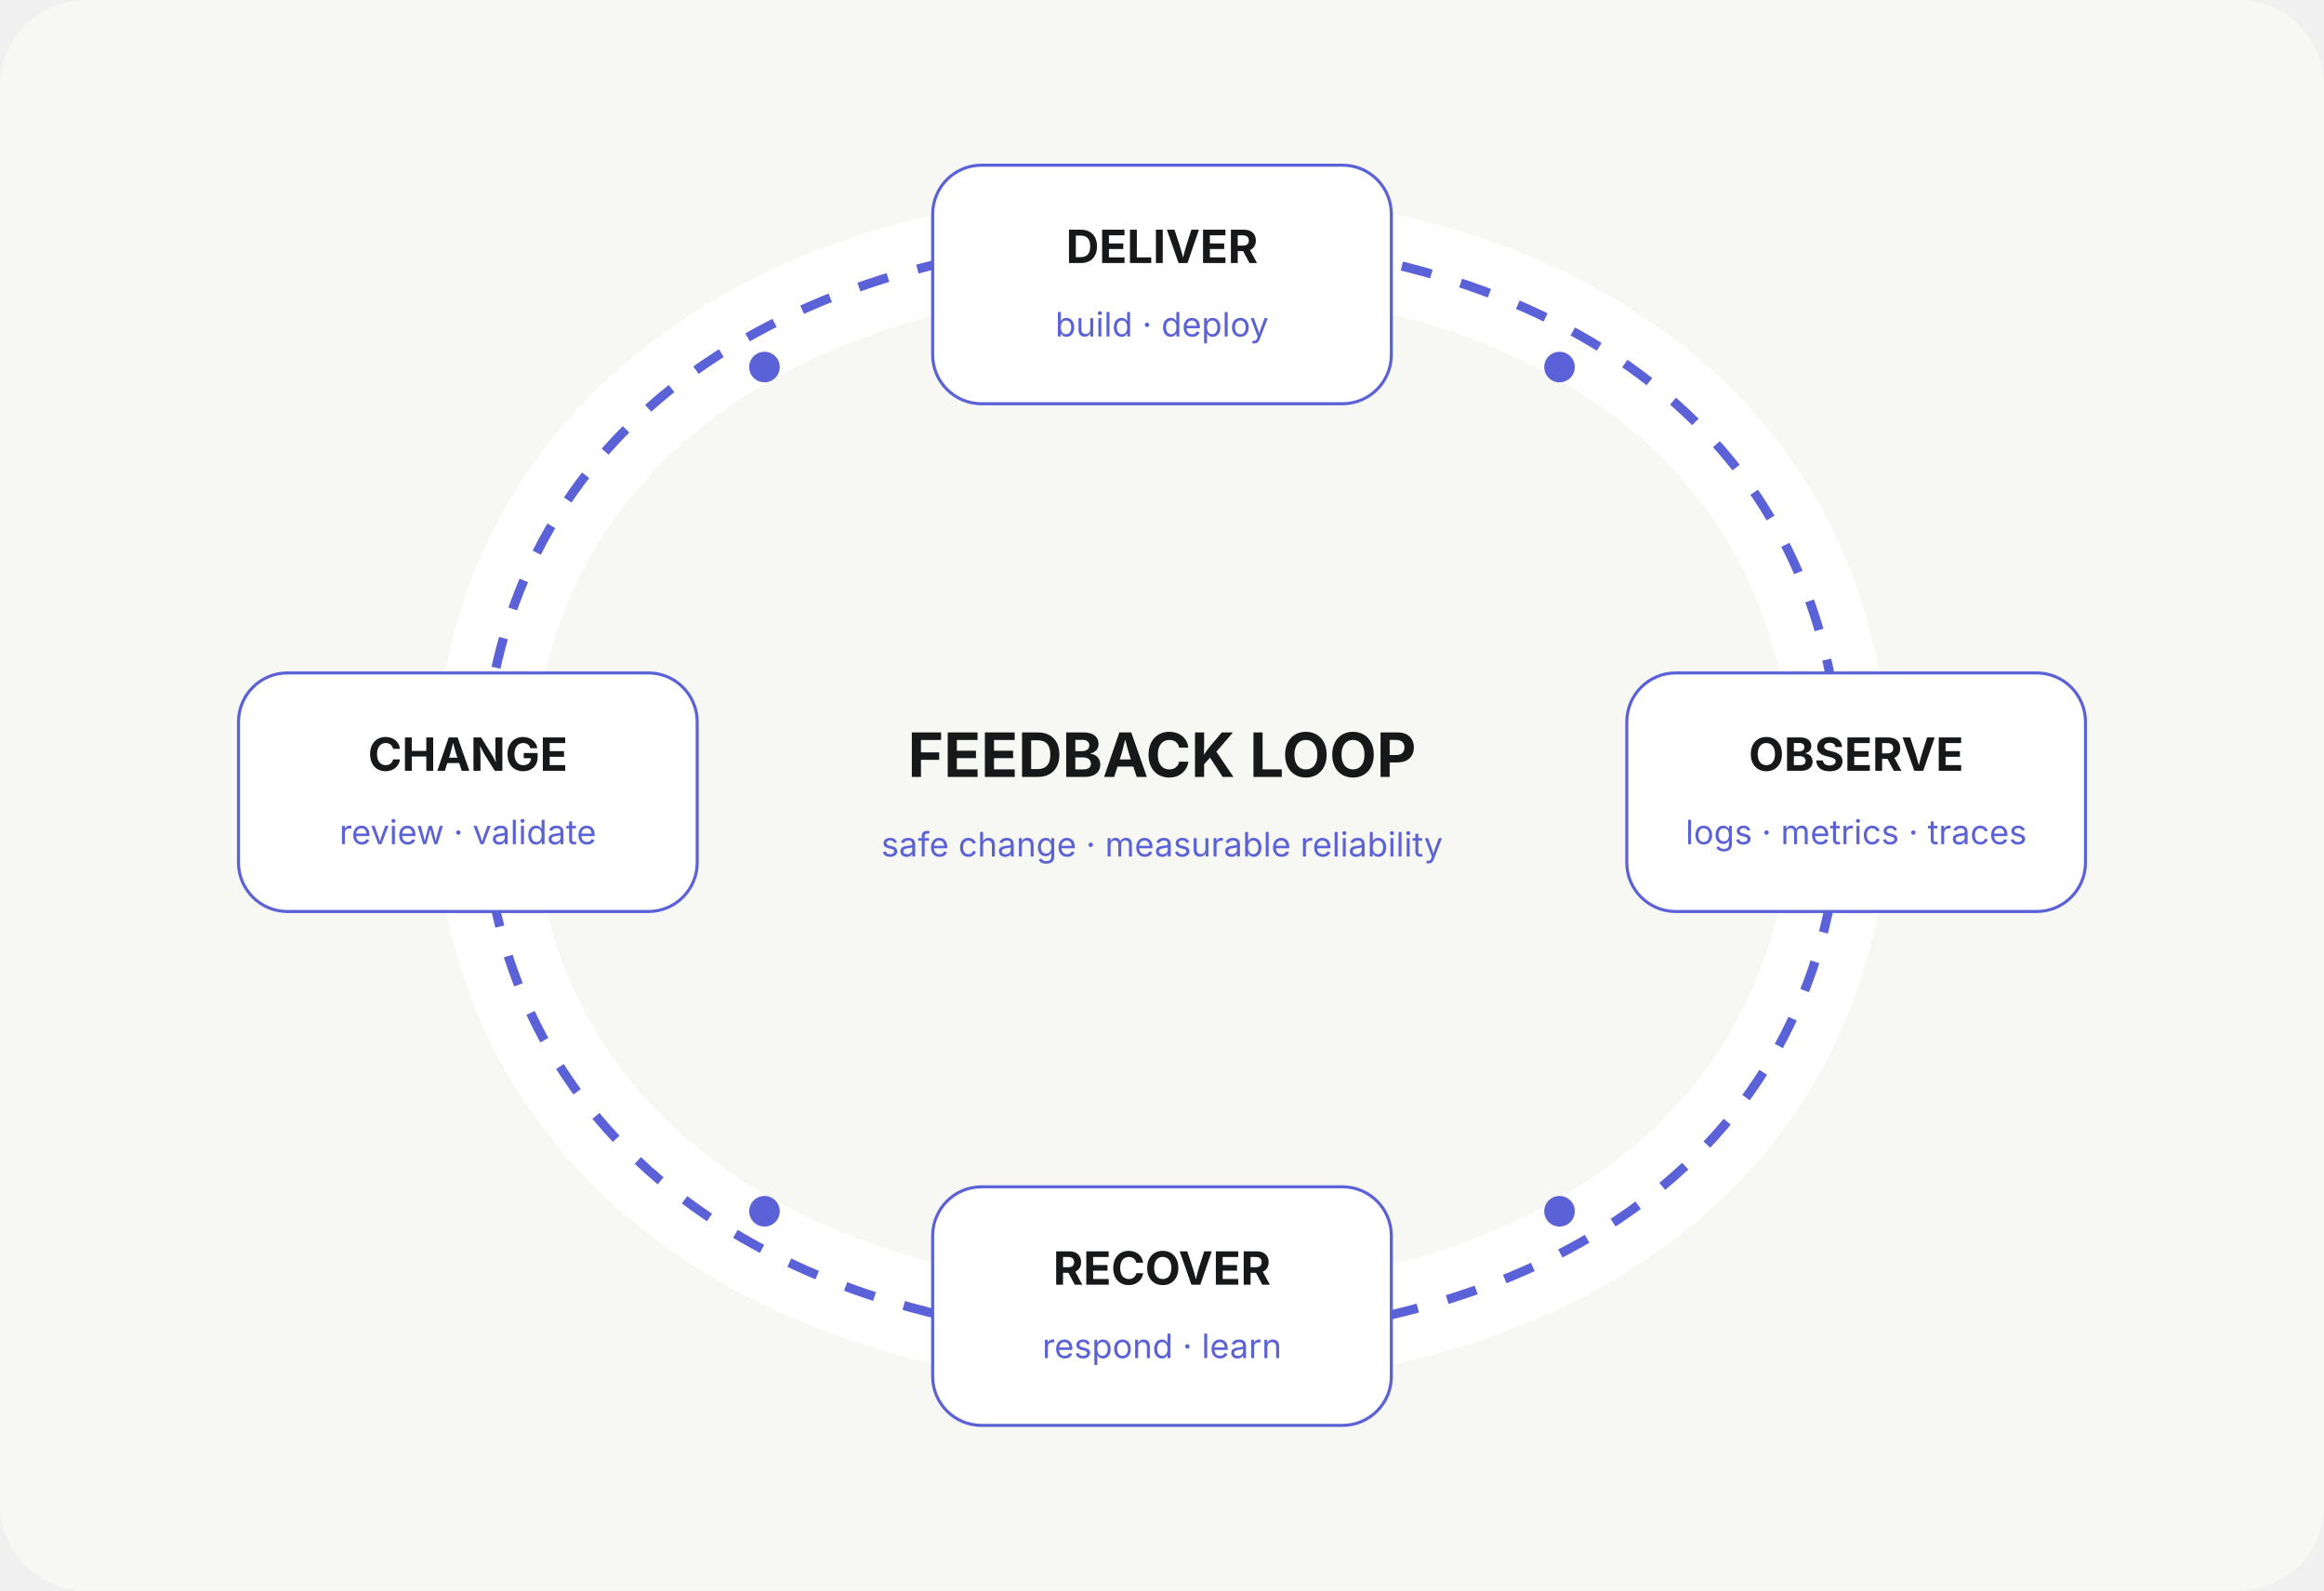
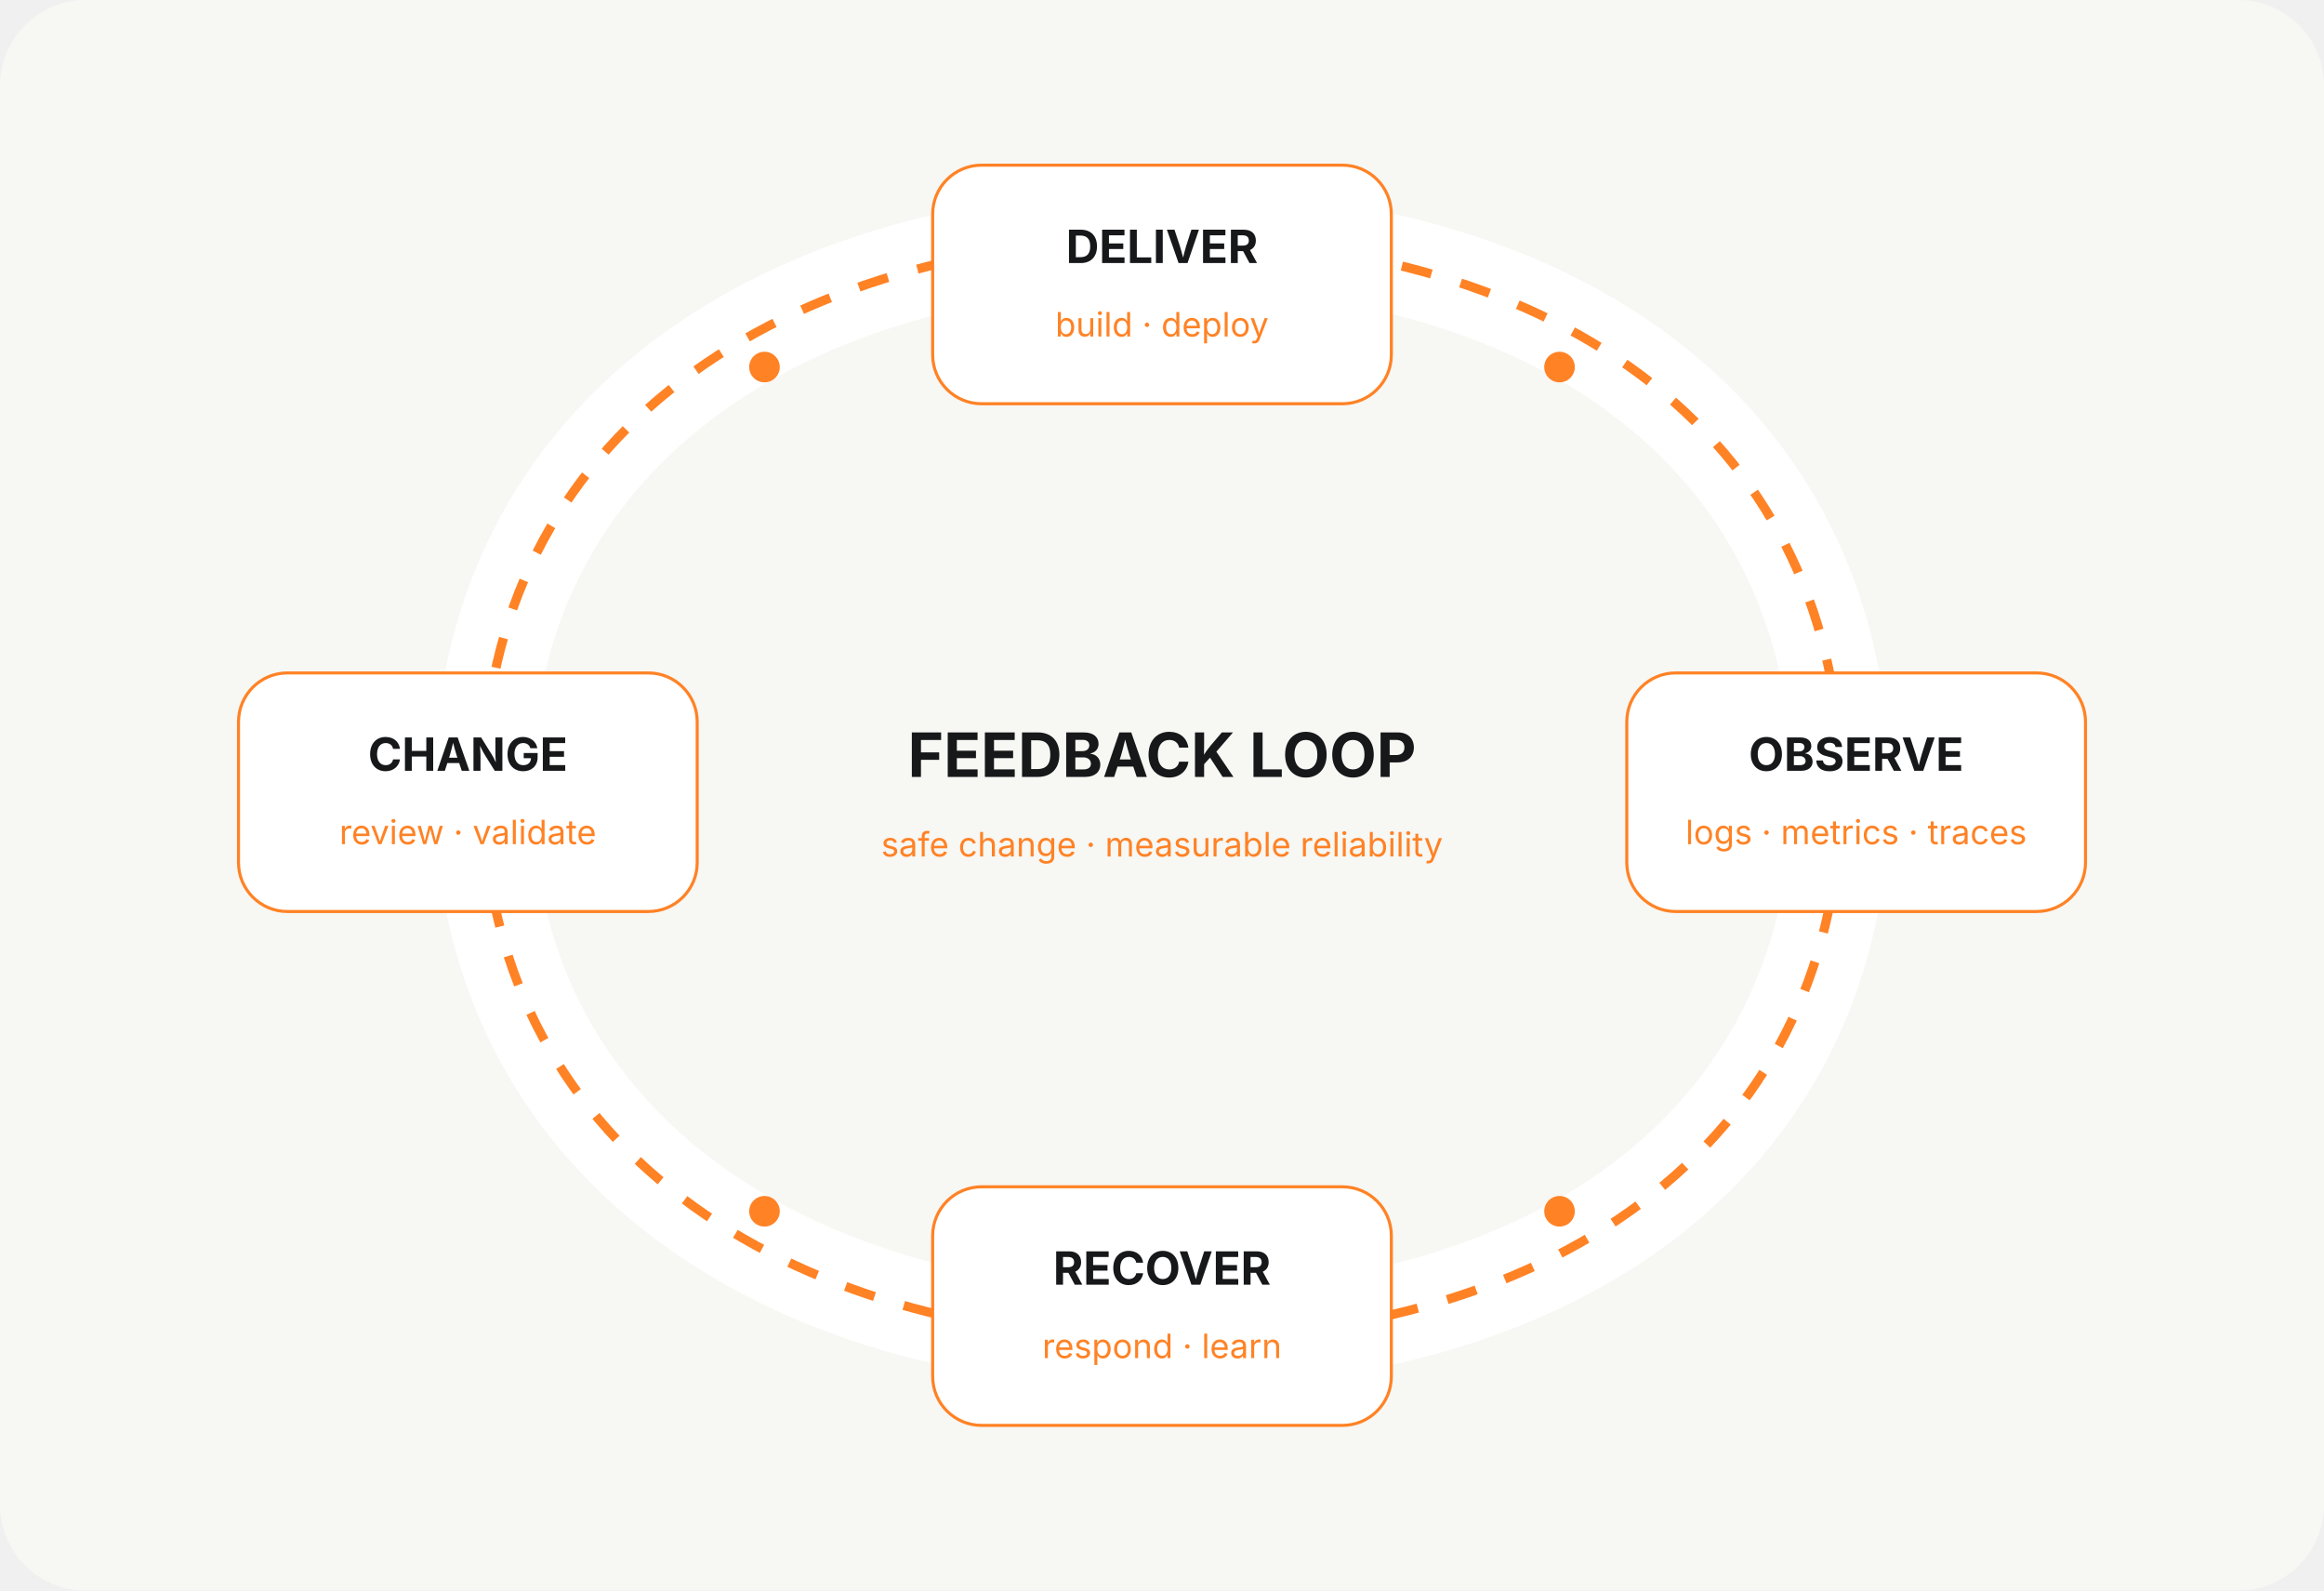
<svg xmlns="http://www.w3.org/2000/svg" viewBox="0 0 760 520" role="img" aria-labelledby="title desc">
  <defs>
    <linearGradient id="loop" x1="0" x2="1">
-       <stop stop-color="#5b61d6" />
-       <stop offset=".5" stop-color="#5b61d6" />
-       <stop offset="1" stop-color="#5b61d6" />
+       <stop stop-color="#ff8225" />
+       <stop offset=".5" stop-color="#ff8225" />
+       <stop offset="1" stop-color="#ff8225" />
    </linearGradient>
  </defs>
  <rect width="760" height="520" rx="28" fill="#f7f7f4" />
  <path d="M158 258c0-116 99-180 222-180 132 0 222 67 222 180s-90 180-222 180c-123 0-222-64-222-180Z" fill="none" stroke="#ffffff" stroke-width="32" />
  <path d="M158 258c0-116 99-180 222-180 132 0 222 67 222 180s-90 180-222 180c-123 0-222-64-222-180Z" fill="none" stroke="url(#loop)" stroke-width="3" stroke-dasharray="10 10" />
-   <g fill="#ffffff" stroke="#5b61d6">
+   <g fill="#ffffff" stroke="#ff8225">
    <rect x="78" y="220" width="150" height="78" rx="16" />
    <rect x="305" y="54" width="150" height="78" rx="16" />
    <rect x="532" y="220" width="150" height="78" rx="16" />
    <rect x="305" y="388" width="150" height="78" rx="16" />
  </g>
  <g fill="#17181a" font-family="Inter,Arial,sans-serif" text-anchor="middle">
    <text x="153" y="252" font-size="15" font-weight="700">CHANGE</text>
-     <text x="153" y="276" font-size="11" fill="#5b61d6">review · validate</text>
+     <text x="153" y="276" font-size="11" fill="#ff8225">review · validate</text>
    <text x="380" y="86" font-size="15" font-weight="700">DELIVER</text>
-     <text x="380" y="110" font-size="11" fill="#5b61d6">build · deploy</text>
+     <text x="380" y="110" font-size="11" fill="#ff8225">build · deploy</text>
    <text x="607" y="252" font-size="15" font-weight="700">OBSERVE</text>
-     <text x="607" y="276" font-size="11" fill="#5b61d6">logs · metrics · traces</text>
+     <text x="607" y="276" font-size="11" fill="#ff8225">logs · metrics · traces</text>
    <text x="380" y="420" font-size="15" font-weight="700">RECOVER</text>
-     <text x="380" y="444" font-size="11" fill="#5b61d6">respond · learn</text>
+     <text x="380" y="444" font-size="11" fill="#ff8225">respond · learn</text>
  </g>
-   <g fill="#5b61d6">
+   <g fill="#ff8225">
    <circle cx="250" cy="120" r="5" />
    <circle cx="510" cy="120" r="5" />
    <circle cx="510" cy="396" r="5" />
    <circle cx="250" cy="396" r="5" />
  </g>
  <text x="380" y="254" fill="#17181a" font-family="Inter,Arial,sans-serif" font-size="20" font-weight="700" text-anchor="middle">FEEDBACK LOOP</text>
-   <text x="380" y="280" fill="#5b61d6" font-family="Inter,Arial,sans-serif" font-size="11" text-anchor="middle">safe change · measurable reliability</text>
+   <text x="380" y="280" fill="#ff8225" font-family="Inter,Arial,sans-serif" font-size="11" text-anchor="middle">safe change · measurable reliability</text>
</svg>
